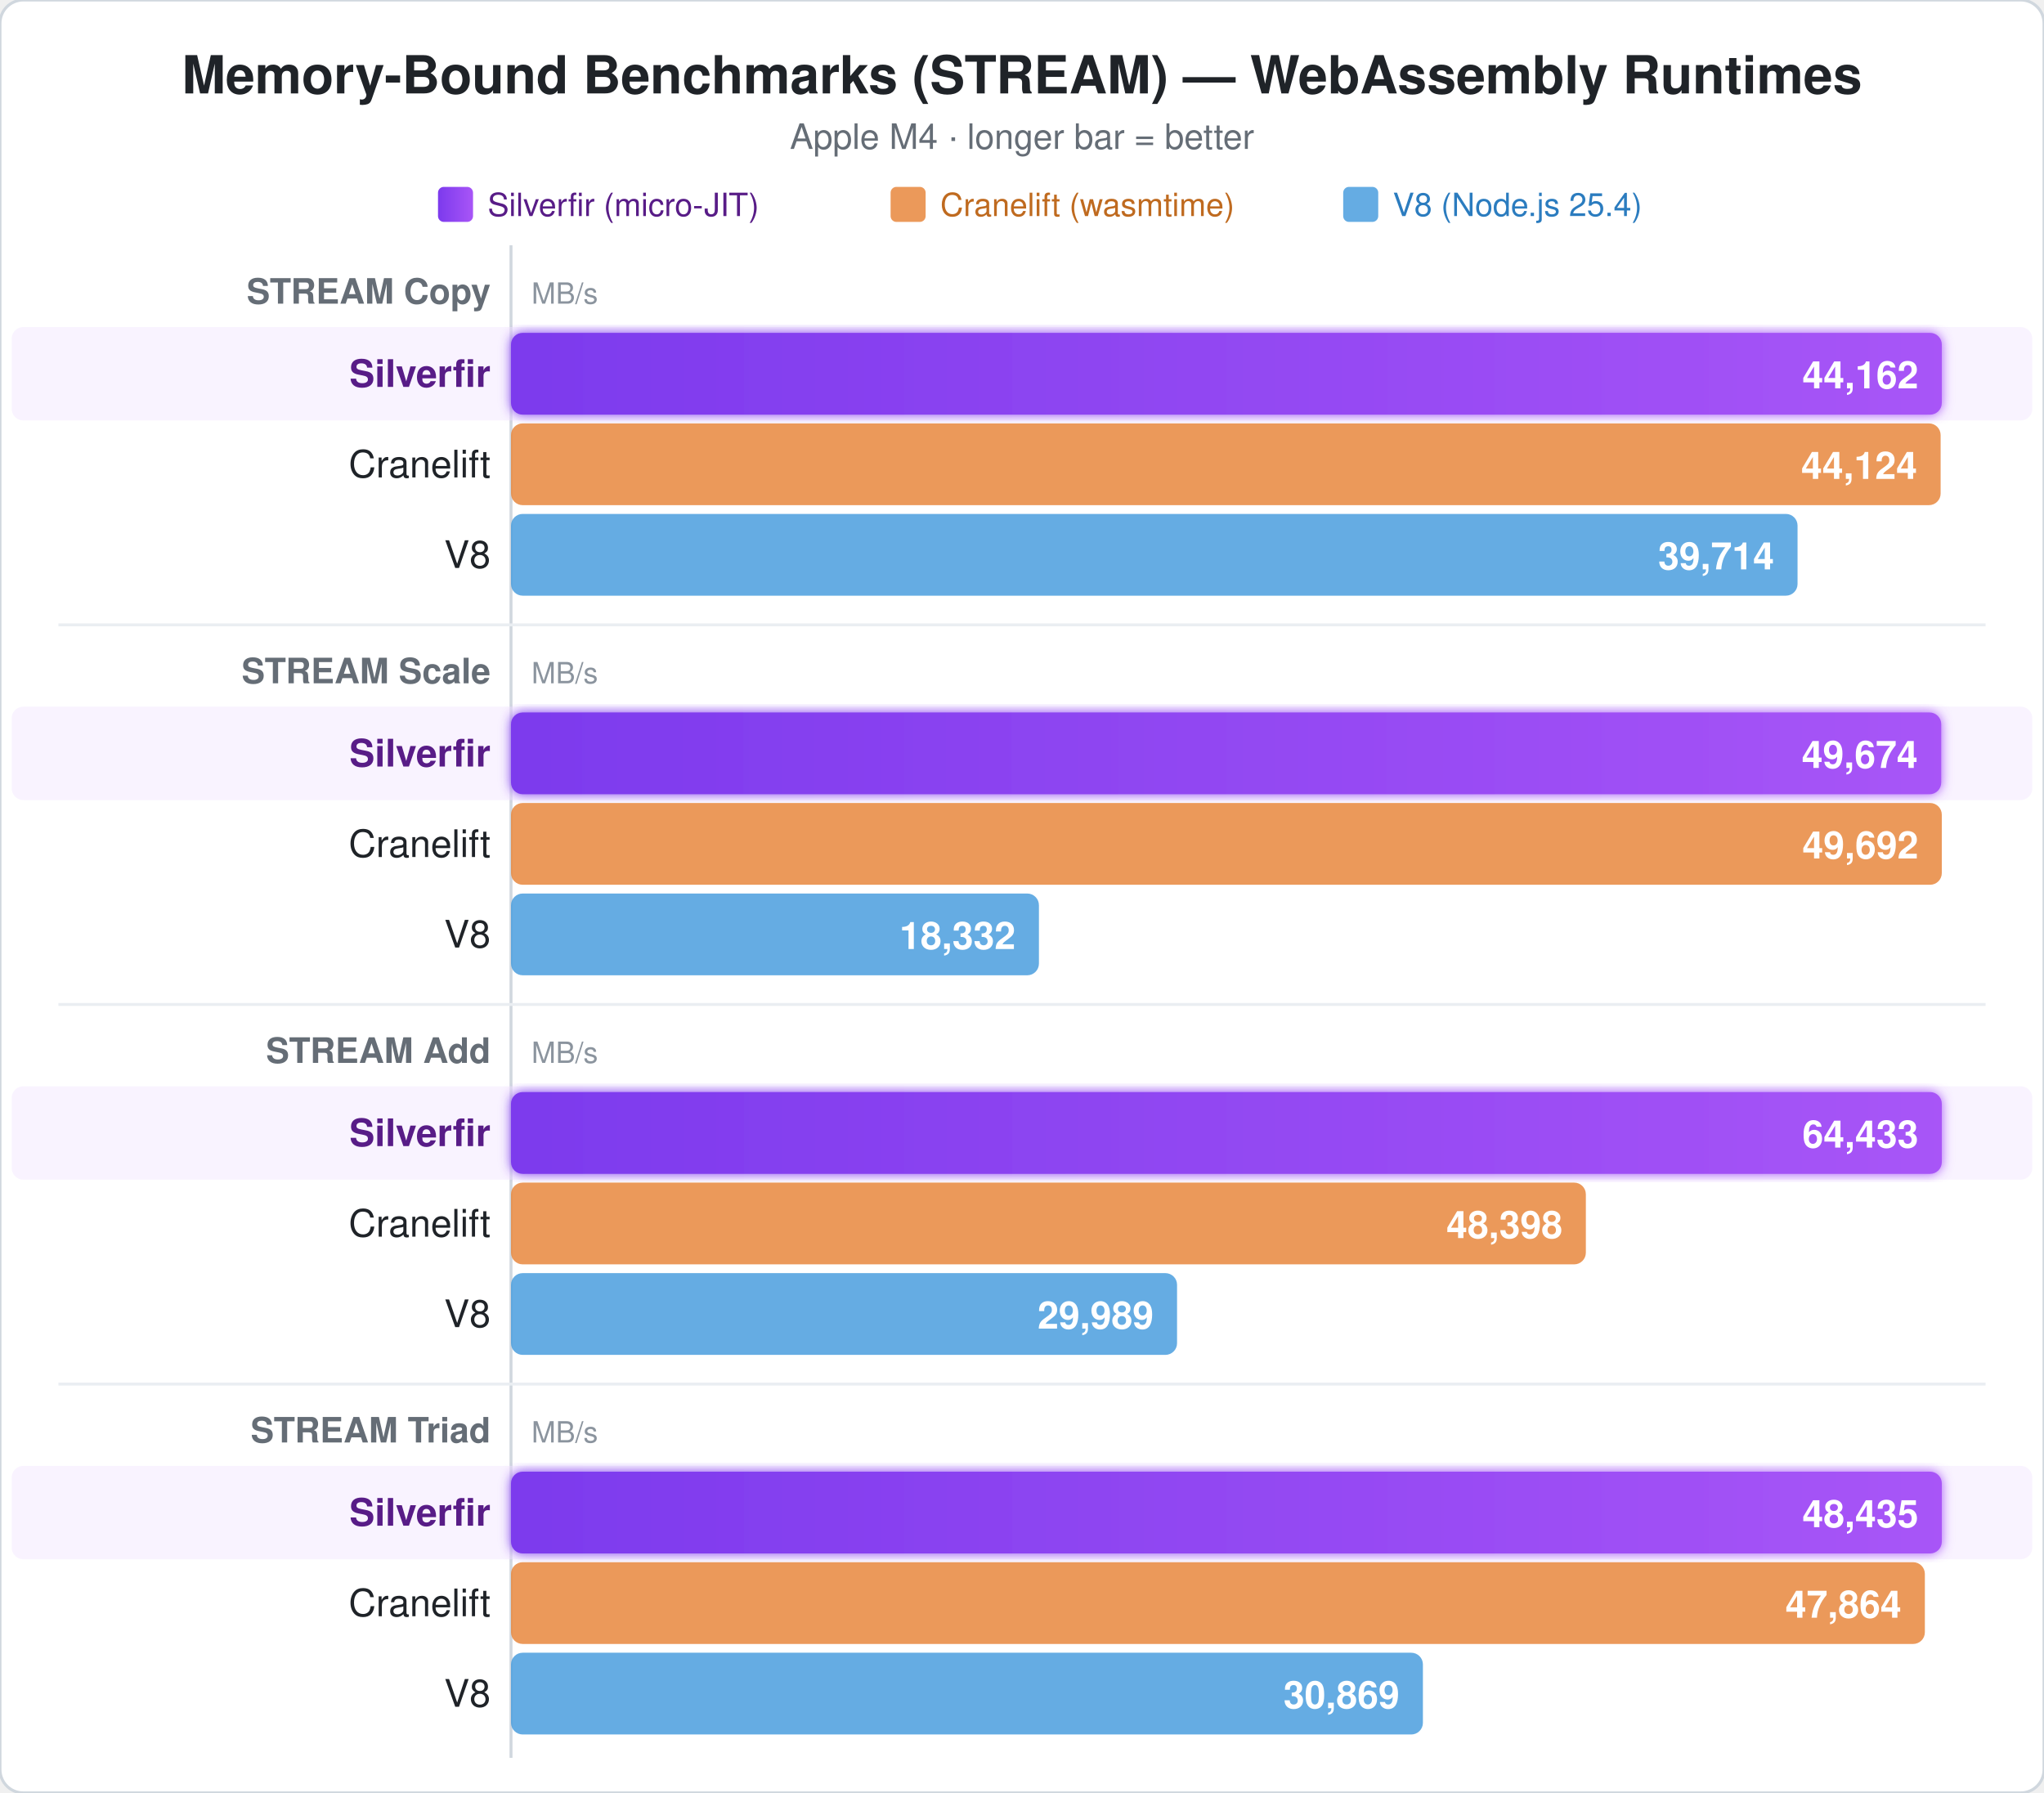
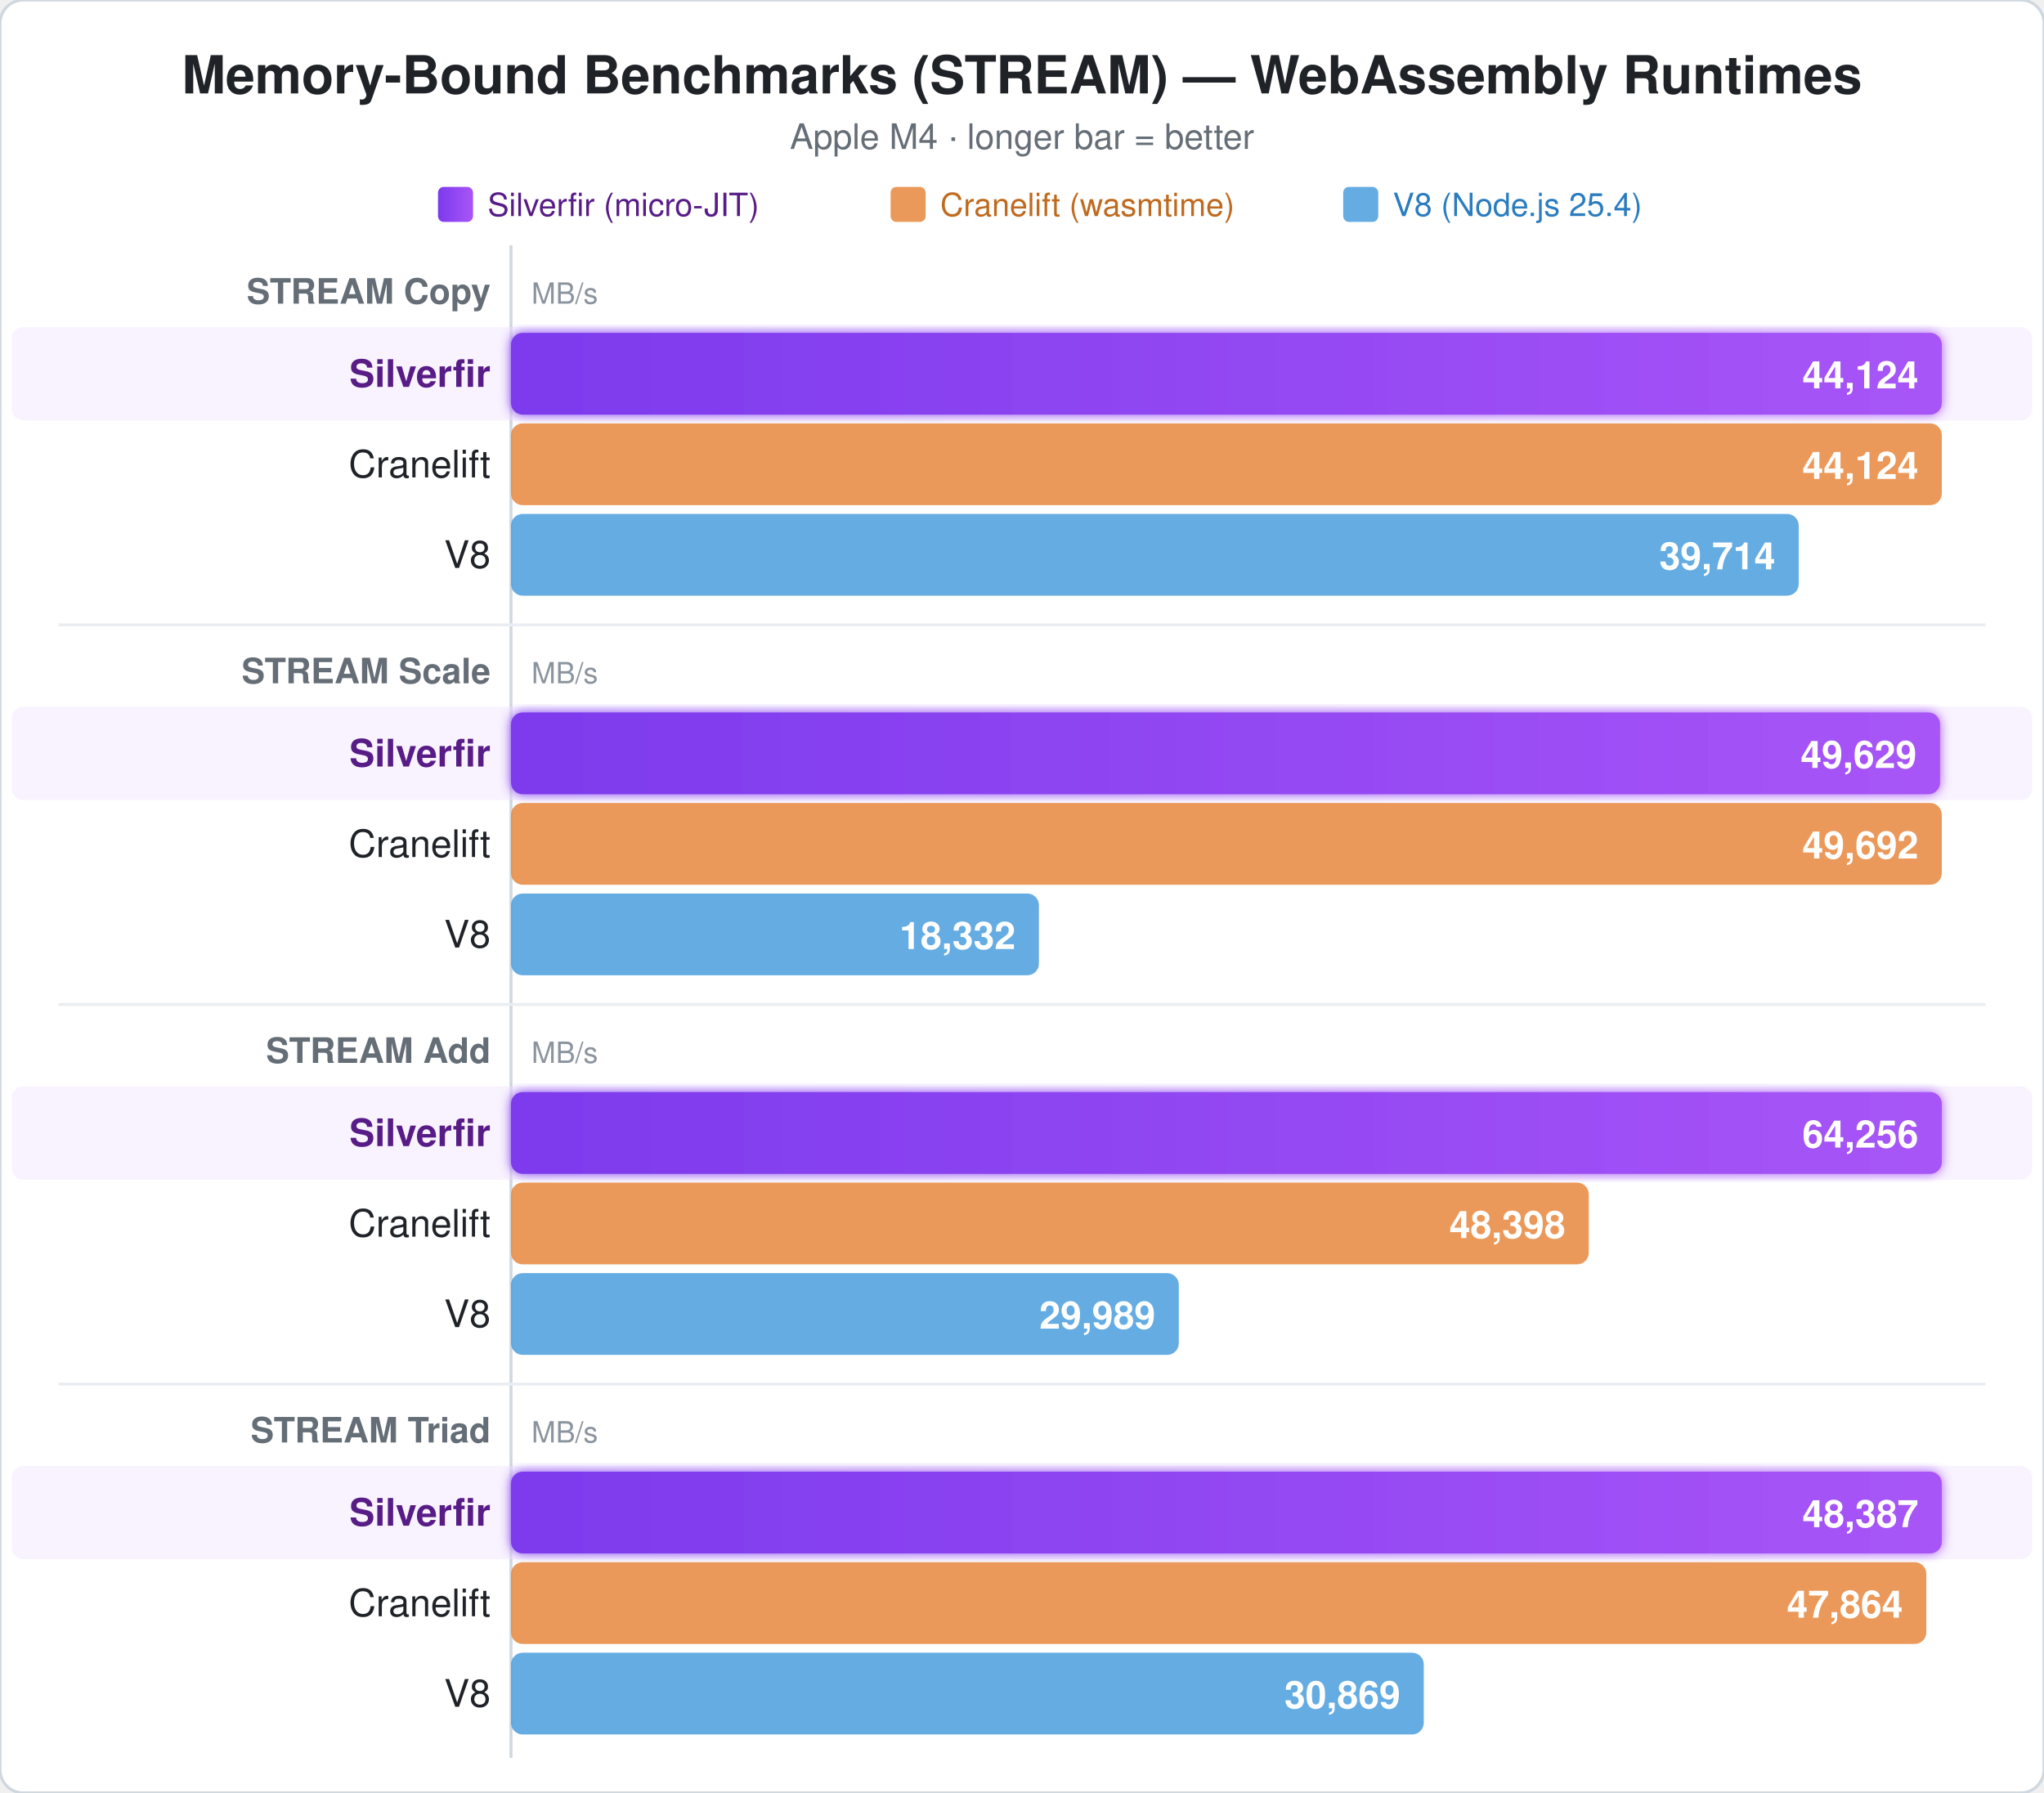
<svg xmlns="http://www.w3.org/2000/svg" role="img" viewBox="0 0 700 614" width="700" height="614">
  <defs>
    <linearGradient id="hlGrad" x1="0" y1="0" x2="1" y2="0">
      <stop offset="0%" stop-color="#7c3aed" />
      <stop offset="100%" stop-color="#a855f7" />
    </linearGradient>
    <filter id="glow">
      <feGaussianBlur stdDeviation="2" result="blur" />
      <feMerge>
        <feMergeNode in="blur" />
        <feMergeNode in="SourceGraphic" />
      </feMerge>
    </filter>
  </defs>
  <rect width="700" height="614" rx="8" ry="8" fill="#ffffff" stroke="#d0d7de" stroke-width="1" />
  <text x="350.0" y="32" text-anchor="middle" fill="#1f2328" font-family="Segoe UI,Helvetica,Arial,sans-serif" font-size="18" font-weight="600">Memory-Bound Benchmarks (STREAM) — WebAssembly Runtimes</text>
  <text x="350.0" y="51" text-anchor="middle" fill="#656d76" font-family="Segoe UI,Helvetica,Arial,sans-serif" font-size="12">Apple M4  ·  longer bar = better</text>
  <rect x="150.0" y="64" width="12" height="12" rx="2" fill="url(#hlGrad)" />
  <text x="167.0" y="74" fill="#581c87" font-family="Segoe UI,Helvetica,Arial,sans-serif" font-size="11">Silverfir (micro-JIT)</text>
  <rect x="305.0" y="64" width="12" height="12" rx="2" fill="#e8873d" opacity="0.85" />
  <text x="322.0" y="74" fill="#bf6a1f" font-family="Segoe UI,Helvetica,Arial,sans-serif" font-size="11">Cranelift (wasmtime)</text>
  <rect x="460.0" y="64" width="12" height="12" rx="2" fill="#4a9ede" opacity="0.85" />
  <text x="477.0" y="74" fill="#2b7cbf" font-family="Segoe UI,Helvetica,Arial,sans-serif" font-size="11">V8 (Node.js 25.4)</text>
  <line x1="175" y1="84" x2="175" y2="602" stroke="#d0d7de" stroke-width="1" />
  <text x="168" y="104.0" text-anchor="end" fill="#656d76" font-family="Segoe UI,Helvetica,Arial,sans-serif" font-size="12" font-weight="600">STREAM Copy</text>
  <text x="182" y="104.0" fill="#8b949e" font-family="Segoe UI,Helvetica,Arial,sans-serif" font-size="10">MB/s</text>
  <rect x="4" y="112" width="692" height="32" rx="4" fill="#f3e8ff" opacity="0.5" />
  <text x="168" y="132.5" text-anchor="end" fill="#581c87" font-family="Segoe UI,Helvetica,Arial,sans-serif" font-size="13" font-weight="700">Silverfir</text>
  <rect x="175" y="114" width="490.0" height="28" rx="4" fill="url(#hlGrad)" filter="url(#glow)">
    <animate attributeName="width" from="0" to="490.0" dur="0.35s" fill="freeze" />
  </rect>
-   <text x="657.0" y="133.0" text-anchor="end" fill="#ffffff" font-family="Segoe UI,Helvetica,Arial,sans-serif" font-size="13" font-weight="700">44,162</text>
+   <text x="657.0" y="133.0" text-anchor="end" fill="#ffffff" font-family="Segoe UI,Helvetica,Arial,sans-serif" font-size="13" font-weight="700">44,124</text>
  <text x="168" y="163.5" text-anchor="end" fill="#1f2328" font-family="Segoe UI,Helvetica,Arial,sans-serif" font-size="13" font-weight="400">Cranelift</text>
-   <rect x="175" y="145" width="489.6" height="28" rx="4" fill="#e8873d" opacity="0.85">
-     <animate attributeName="width" from="0" to="489.6" dur="0.39s" fill="freeze" />
+   <rect x="175" y="145" width="490.0" height="28" rx="4" fill="#e8873d" opacity="0.85">
+     <animate attributeName="width" from="0" to="490.0" dur="0.39s" fill="freeze" />
  </rect>
-   <text x="656.6" y="164.0" text-anchor="end" fill="#ffffff" font-family="Segoe UI,Helvetica,Arial,sans-serif" font-size="13" font-weight="700">44,124</text>
+   <text x="657.0" y="164.0" text-anchor="end" fill="#ffffff" font-family="Segoe UI,Helvetica,Arial,sans-serif" font-size="13" font-weight="700">44,124</text>
  <text x="168" y="194.5" text-anchor="end" fill="#1f2328" font-family="Segoe UI,Helvetica,Arial,sans-serif" font-size="13" font-weight="400">V8</text>
-   <rect x="175" y="176" width="440.6" height="28" rx="4" fill="#4a9ede" opacity="0.85">
-     <animate attributeName="width" from="0" to="440.6" dur="0.43s" fill="freeze" />
+   <rect x="175" y="176" width="441.0" height="28" rx="4" fill="#4a9ede" opacity="0.85">
+     <animate attributeName="width" from="0" to="441.0" dur="0.43s" fill="freeze" />
  </rect>
-   <text x="607.6" y="195.0" text-anchor="end" fill="#ffffff" font-family="Segoe UI,Helvetica,Arial,sans-serif" font-size="13" font-weight="700">39,714</text>
+   <text x="608.0" y="195.0" text-anchor="end" fill="#ffffff" font-family="Segoe UI,Helvetica,Arial,sans-serif" font-size="13" font-weight="700">39,714</text>
  <line x1="20" y1="214" x2="680" y2="214" stroke="#eaeef2" stroke-width="1" />
  <text x="168" y="234.0" text-anchor="end" fill="#656d76" font-family="Segoe UI,Helvetica,Arial,sans-serif" font-size="12" font-weight="600">STREAM Scale</text>
  <text x="182" y="234.0" fill="#8b949e" font-family="Segoe UI,Helvetica,Arial,sans-serif" font-size="10">MB/s</text>
  <rect x="4" y="242" width="692" height="32" rx="4" fill="#f3e8ff" opacity="0.5" />
  <text x="168" y="262.5" text-anchor="end" fill="#581c87" font-family="Segoe UI,Helvetica,Arial,sans-serif" font-size="13" font-weight="700">Silverfir</text>
-   <rect x="175" y="244" width="489.8" height="28" rx="4" fill="url(#hlGrad)" filter="url(#glow)">
-     <animate attributeName="width" from="0" to="489.8" dur="0.39s" fill="freeze" />
+   <rect x="175" y="244" width="489.4" height="28" rx="4" fill="url(#hlGrad)" filter="url(#glow)">
+     <animate attributeName="width" from="0" to="489.4" dur="0.39s" fill="freeze" />
  </rect>
-   <text x="656.8" y="263.0" text-anchor="end" fill="#ffffff" font-family="Segoe UI,Helvetica,Arial,sans-serif" font-size="13" font-weight="700">49,674</text>
+   <text x="656.4" y="263.0" text-anchor="end" fill="#ffffff" font-family="Segoe UI,Helvetica,Arial,sans-serif" font-size="13" font-weight="700">49,629</text>
  <text x="168" y="293.5" text-anchor="end" fill="#1f2328" font-family="Segoe UI,Helvetica,Arial,sans-serif" font-size="13" font-weight="400">Cranelift</text>
  <rect x="175" y="275" width="490.0" height="28" rx="4" fill="#e8873d" opacity="0.85">
    <animate attributeName="width" from="0" to="490.0" dur="0.43s" fill="freeze" />
  </rect>
  <text x="657.0" y="294.0" text-anchor="end" fill="#ffffff" font-family="Segoe UI,Helvetica,Arial,sans-serif" font-size="13" font-weight="700">49,692</text>
  <text x="168" y="324.5" text-anchor="end" fill="#1f2328" font-family="Segoe UI,Helvetica,Arial,sans-serif" font-size="13" font-weight="400">V8</text>
  <rect x="175" y="306" width="180.8" height="28" rx="4" fill="#4a9ede" opacity="0.85">
    <animate attributeName="width" from="0" to="180.8" dur="0.47s" fill="freeze" />
  </rect>
  <text x="347.8" y="325.0" text-anchor="end" fill="#ffffff" font-family="Segoe UI,Helvetica,Arial,sans-serif" font-size="13" font-weight="700">18,332</text>
  <line x1="20" y1="344" x2="680" y2="344" stroke="#eaeef2" stroke-width="1" />
  <text x="168" y="364.0" text-anchor="end" fill="#656d76" font-family="Segoe UI,Helvetica,Arial,sans-serif" font-size="12" font-weight="600">STREAM Add</text>
  <text x="182" y="364.0" fill="#8b949e" font-family="Segoe UI,Helvetica,Arial,sans-serif" font-size="10">MB/s</text>
  <rect x="4" y="372" width="692" height="32" rx="4" fill="#f3e8ff" opacity="0.5" />
  <text x="168" y="392.5" text-anchor="end" fill="#581c87" font-family="Segoe UI,Helvetica,Arial,sans-serif" font-size="13" font-weight="700">Silverfir</text>
  <rect x="175" y="374" width="490.0" height="28" rx="4" fill="url(#hlGrad)" filter="url(#glow)">
    <animate attributeName="width" from="0" to="490.0" dur="0.43s" fill="freeze" />
  </rect>
-   <text x="657.0" y="393.0" text-anchor="end" fill="#ffffff" font-family="Segoe UI,Helvetica,Arial,sans-serif" font-size="13" font-weight="700">64,433</text>
+   <text x="657.0" y="393.0" text-anchor="end" fill="#ffffff" font-family="Segoe UI,Helvetica,Arial,sans-serif" font-size="13" font-weight="700">64,256</text>
  <text x="168" y="423.5" text-anchor="end" fill="#1f2328" font-family="Segoe UI,Helvetica,Arial,sans-serif" font-size="13" font-weight="400">Cranelift</text>
-   <rect x="175" y="405" width="368.1" height="28" rx="4" fill="#e8873d" opacity="0.85">
-     <animate attributeName="width" from="0" to="368.1" dur="0.47s" fill="freeze" />
+   <rect x="175" y="405" width="369.1" height="28" rx="4" fill="#e8873d" opacity="0.85">
+     <animate attributeName="width" from="0" to="369.1" dur="0.47s" fill="freeze" />
  </rect>
-   <text x="535.1" y="424.0" text-anchor="end" fill="#ffffff" font-family="Segoe UI,Helvetica,Arial,sans-serif" font-size="13" font-weight="700">48,398</text>
+   <text x="536.1" y="424.0" text-anchor="end" fill="#ffffff" font-family="Segoe UI,Helvetica,Arial,sans-serif" font-size="13" font-weight="700">48,398</text>
  <text x="168" y="454.5" text-anchor="end" fill="#1f2328" font-family="Segoe UI,Helvetica,Arial,sans-serif" font-size="13" font-weight="400">V8</text>
-   <rect x="175" y="436" width="228.1" height="28" rx="4" fill="#4a9ede" opacity="0.85">
-     <animate attributeName="width" from="0" to="228.1" dur="0.51s" fill="freeze" />
+   <rect x="175" y="436" width="228.7" height="28" rx="4" fill="#4a9ede" opacity="0.85">
+     <animate attributeName="width" from="0" to="228.7" dur="0.51s" fill="freeze" />
  </rect>
-   <text x="395.1" y="455.0" text-anchor="end" fill="#ffffff" font-family="Segoe UI,Helvetica,Arial,sans-serif" font-size="13" font-weight="700">29,989</text>
+   <text x="395.7" y="455.0" text-anchor="end" fill="#ffffff" font-family="Segoe UI,Helvetica,Arial,sans-serif" font-size="13" font-weight="700">29,989</text>
  <line x1="20" y1="474" x2="680" y2="474" stroke="#eaeef2" stroke-width="1" />
  <text x="168" y="494.0" text-anchor="end" fill="#656d76" font-family="Segoe UI,Helvetica,Arial,sans-serif" font-size="12" font-weight="600">STREAM Triad</text>
  <text x="182" y="494.0" fill="#8b949e" font-family="Segoe UI,Helvetica,Arial,sans-serif" font-size="10">MB/s</text>
  <rect x="4" y="502" width="692" height="32" rx="4" fill="#f3e8ff" opacity="0.5" />
  <text x="168" y="522.5" text-anchor="end" fill="#581c87" font-family="Segoe UI,Helvetica,Arial,sans-serif" font-size="13" font-weight="700">Silverfir</text>
  <rect x="175" y="504" width="490.0" height="28" rx="4" fill="url(#hlGrad)" filter="url(#glow)">
    <animate attributeName="width" from="0" to="490.0" dur="0.47s" fill="freeze" />
  </rect>
-   <text x="657.0" y="523.0" text-anchor="end" fill="#ffffff" font-family="Segoe UI,Helvetica,Arial,sans-serif" font-size="13" font-weight="700">48,435</text>
+   <text x="657.0" y="523.0" text-anchor="end" fill="#ffffff" font-family="Segoe UI,Helvetica,Arial,sans-serif" font-size="13" font-weight="700">48,387</text>
  <text x="168" y="553.5" text-anchor="end" fill="#1f2328" font-family="Segoe UI,Helvetica,Arial,sans-serif" font-size="13" font-weight="400">Cranelift</text>
-   <rect x="175" y="535" width="484.2" height="28" rx="4" fill="#e8873d" opacity="0.85">
-     <animate attributeName="width" from="0" to="484.2" dur="0.51s" fill="freeze" />
+   <rect x="175" y="535" width="484.7" height="28" rx="4" fill="#e8873d" opacity="0.85">
+     <animate attributeName="width" from="0" to="484.7" dur="0.51s" fill="freeze" />
  </rect>
-   <text x="651.2" y="554.0" text-anchor="end" fill="#ffffff" font-family="Segoe UI,Helvetica,Arial,sans-serif" font-size="13" font-weight="700">47,864</text>
+   <text x="651.7" y="554.0" text-anchor="end" fill="#ffffff" font-family="Segoe UI,Helvetica,Arial,sans-serif" font-size="13" font-weight="700">47,864</text>
  <text x="168" y="584.5" text-anchor="end" fill="#1f2328" font-family="Segoe UI,Helvetica,Arial,sans-serif" font-size="13" font-weight="400">V8</text>
-   <rect x="175" y="566" width="312.3" height="28" rx="4" fill="#4a9ede" opacity="0.85">
-     <animate attributeName="width" from="0" to="312.3" dur="0.55s" fill="freeze" />
+   <rect x="175" y="566" width="312.6" height="28" rx="4" fill="#4a9ede" opacity="0.85">
+     <animate attributeName="width" from="0" to="312.6" dur="0.55s" fill="freeze" />
  </rect>
-   <text x="479.3" y="585.0" text-anchor="end" fill="#ffffff" font-family="Segoe UI,Helvetica,Arial,sans-serif" font-size="13" font-weight="700">30,869</text>
+   <text x="479.6" y="585.0" text-anchor="end" fill="#ffffff" font-family="Segoe UI,Helvetica,Arial,sans-serif" font-size="13" font-weight="700">30,869</text>
</svg>
